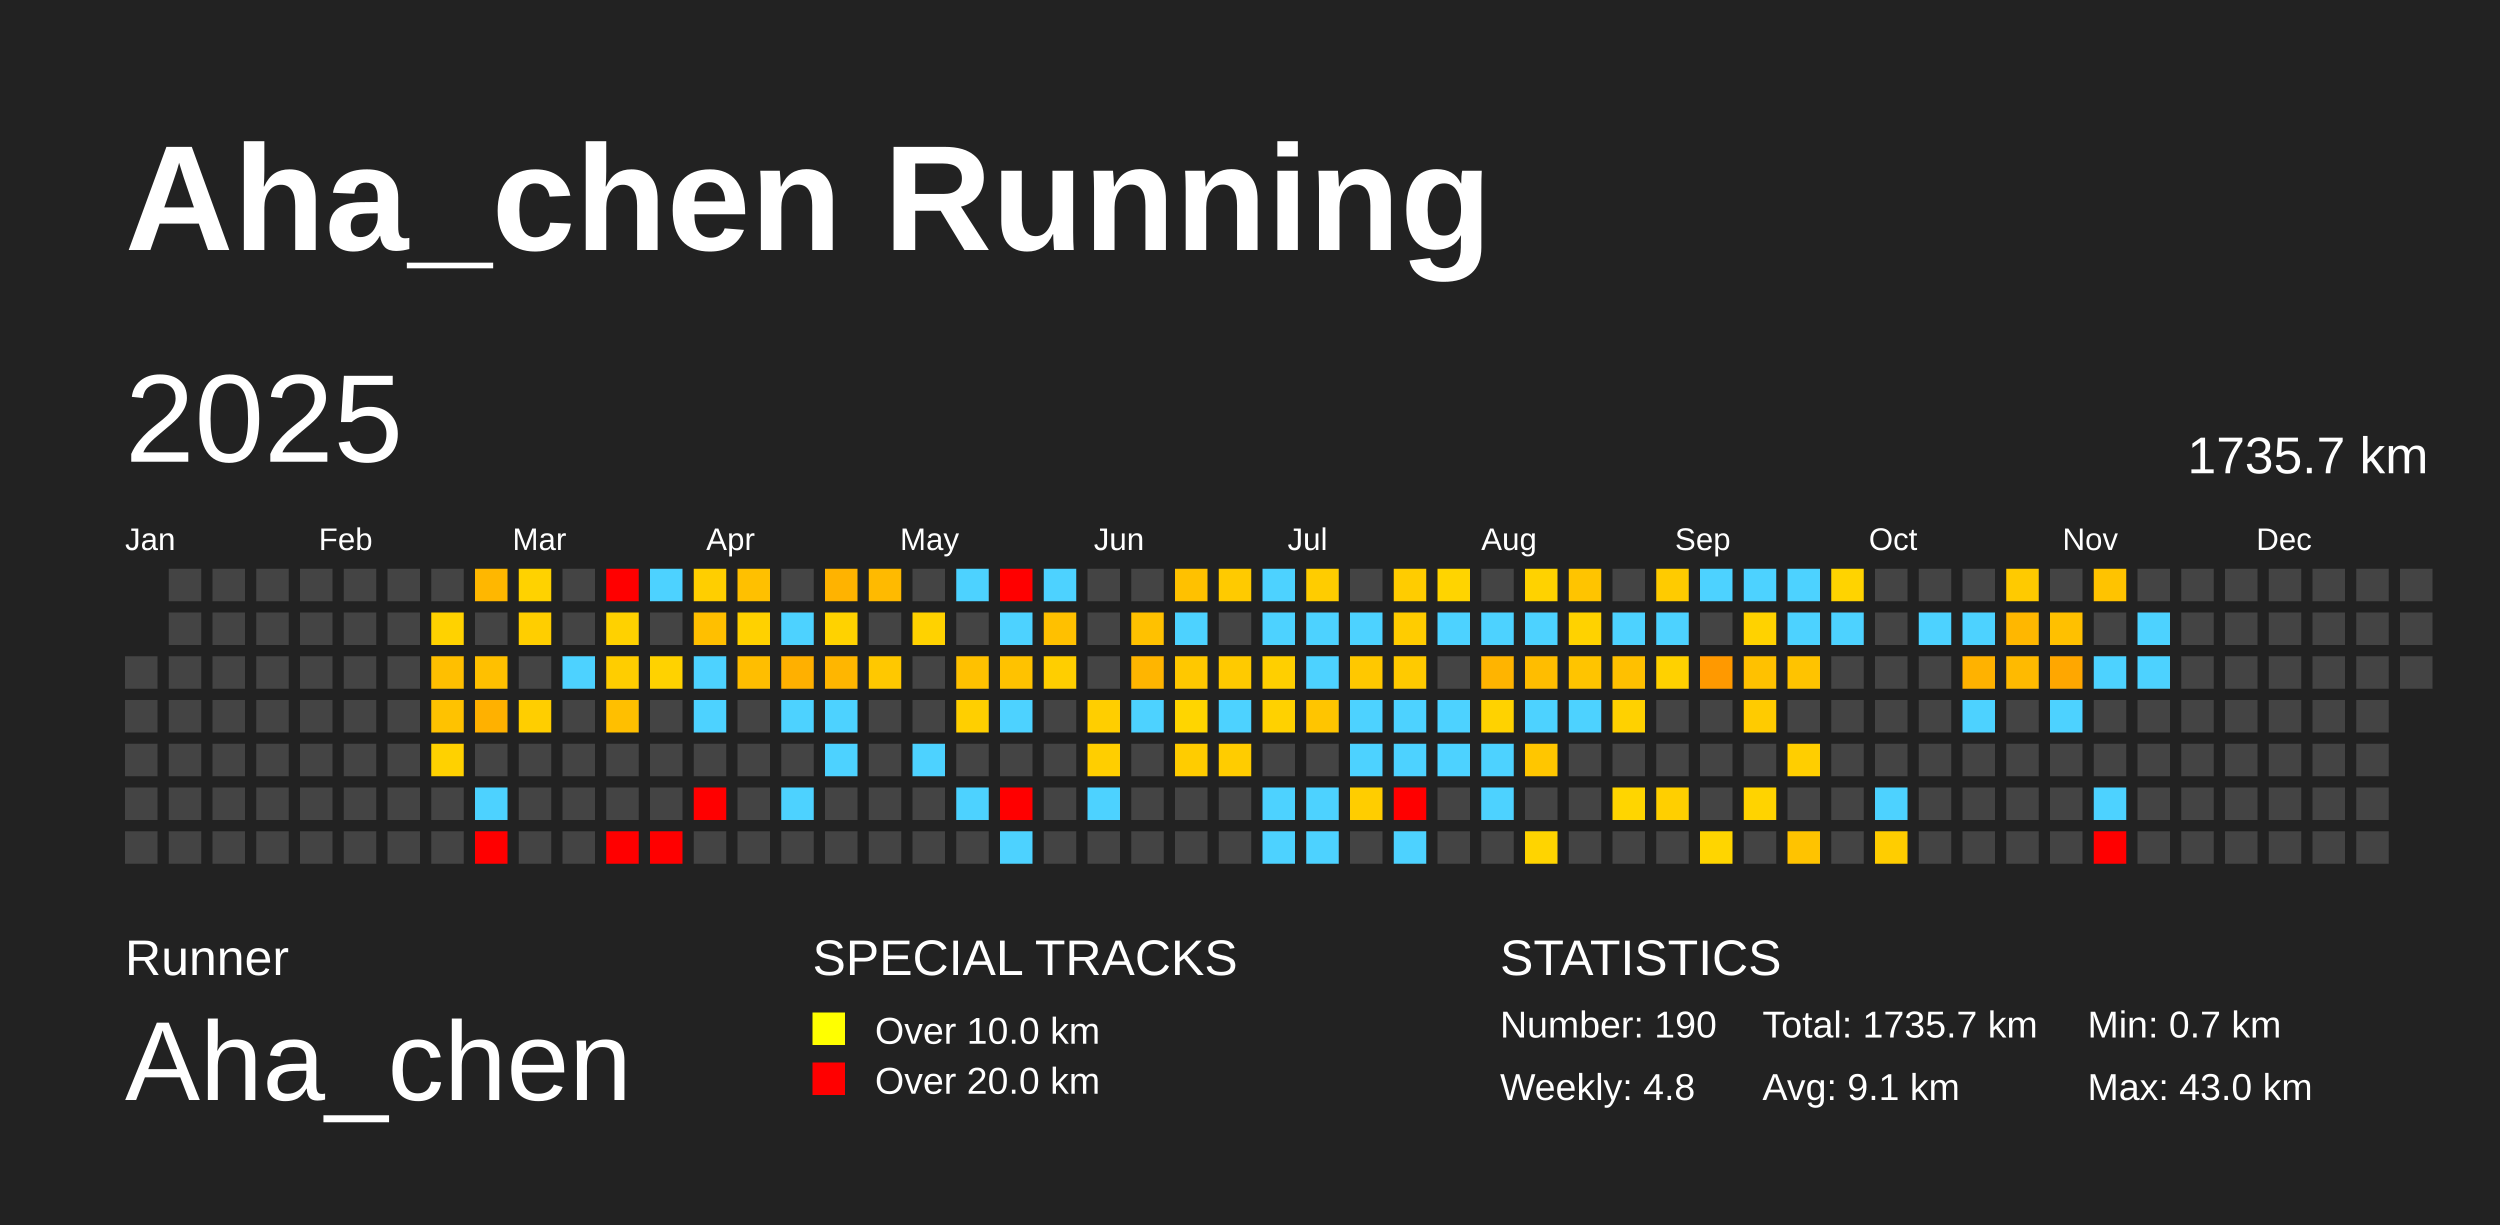
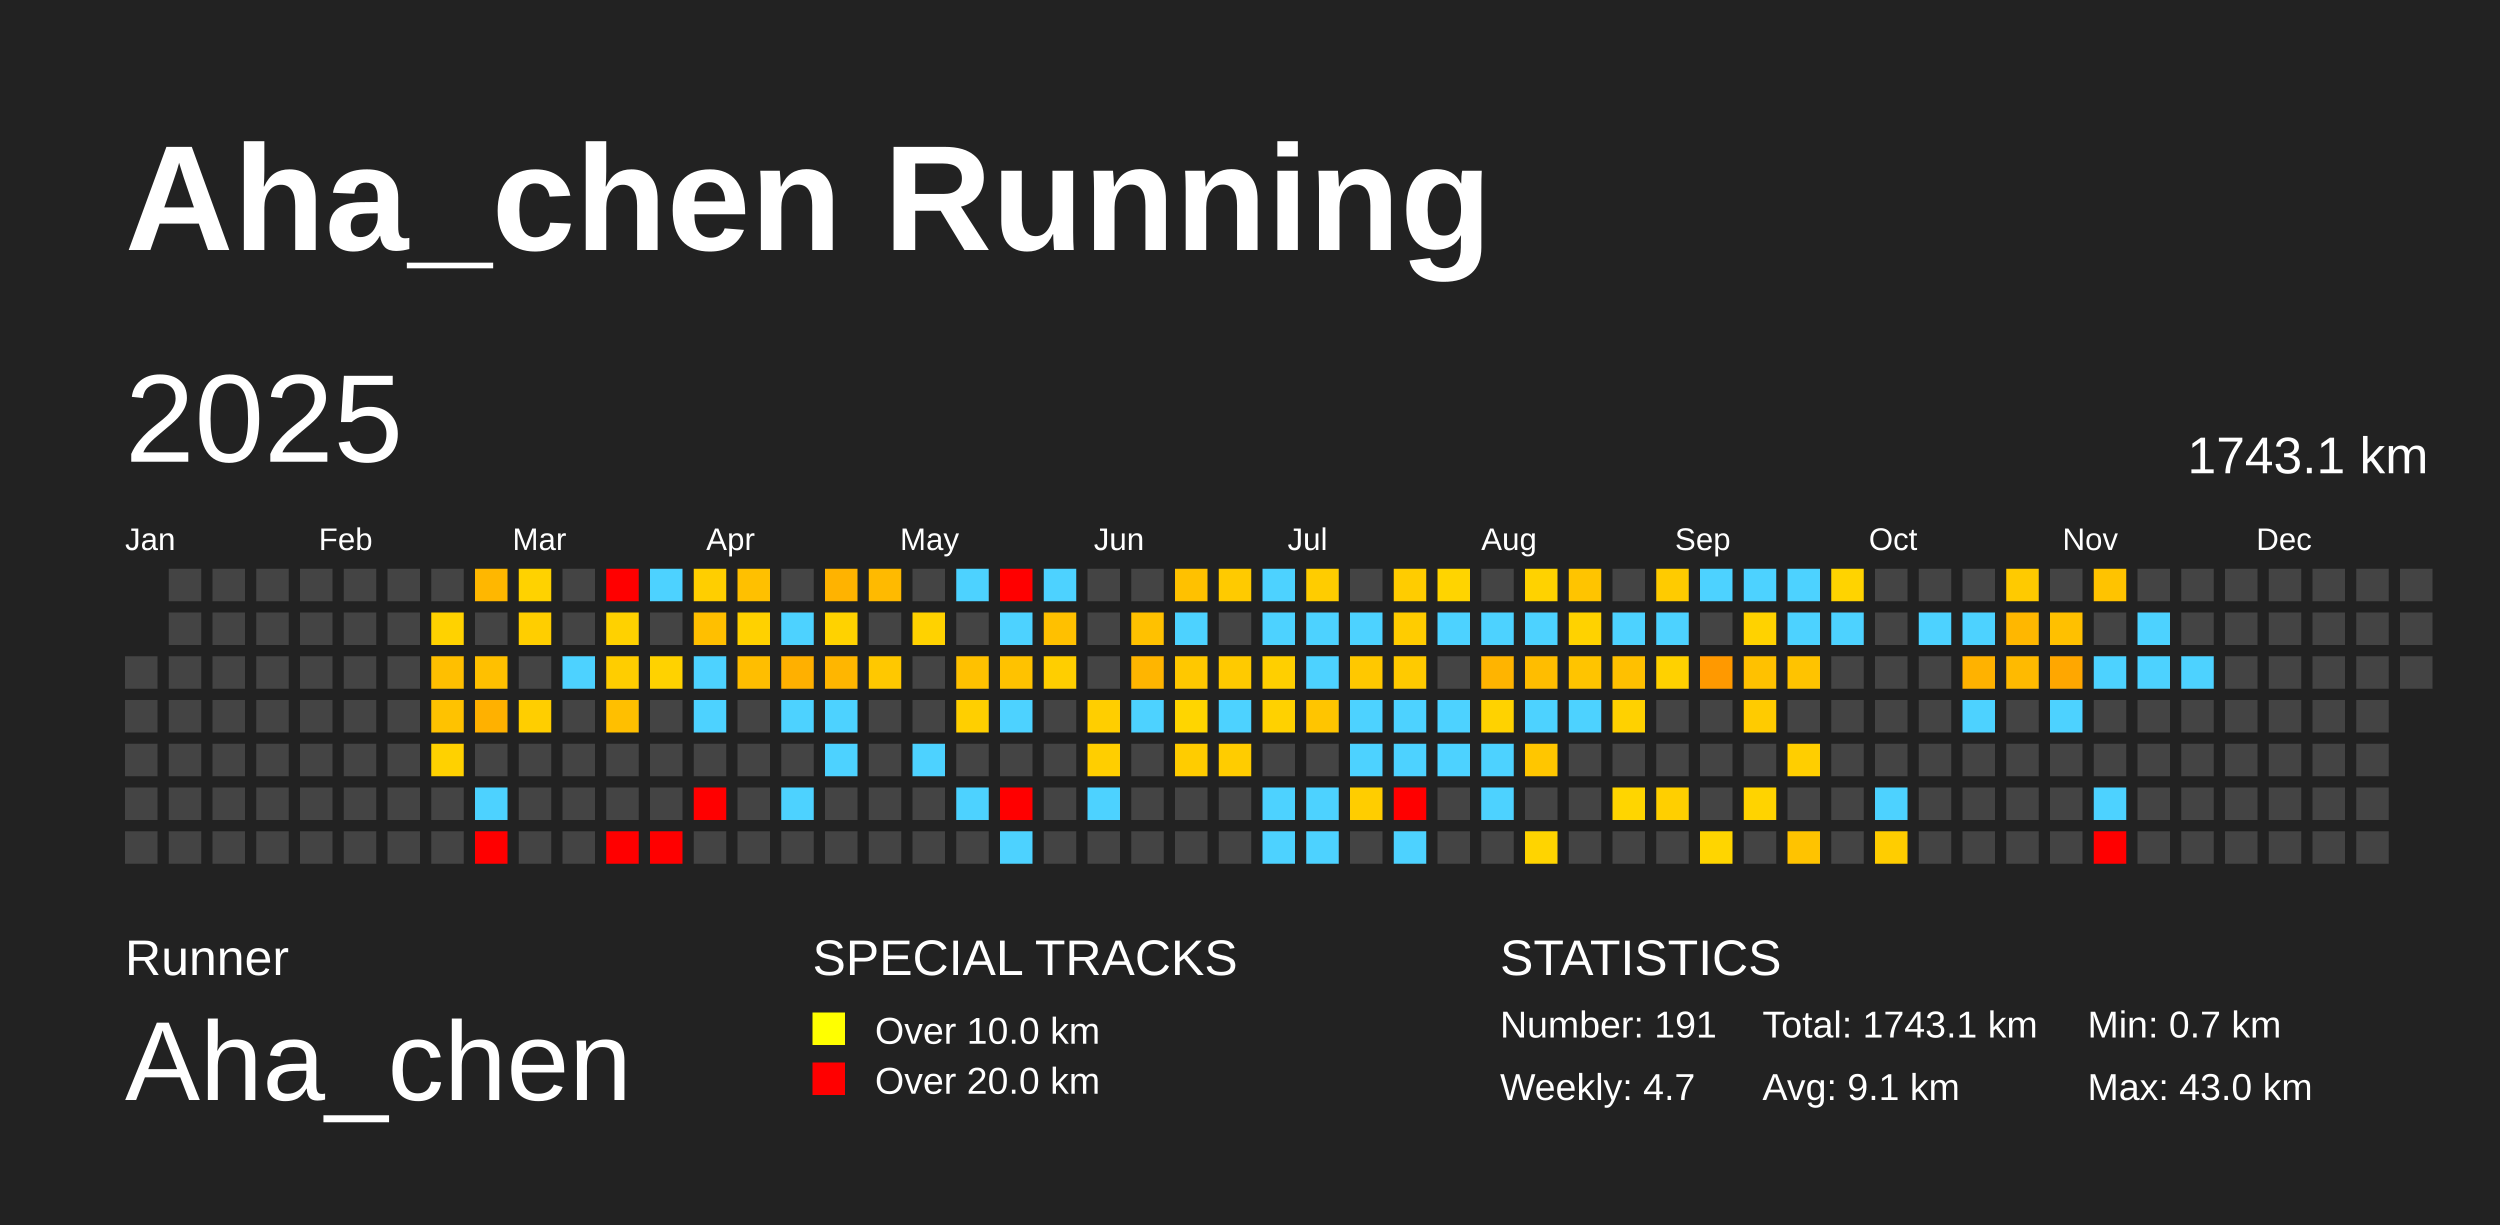
<svg xmlns="http://www.w3.org/2000/svg" baseProfile="full" height="98mm" version="1.1" viewBox="0,0,200,98" width="200mm">
  <defs />
  <rect fill="#222222" height="98" width="200" x="0" y="0" />
  <text fill="#FFFFFF" style="font-size:12px; font-family:Arial; font-weight:bold;" x="10" y="20">Aha_chen Running</text>
  <text fill="#FFFFFF" style="font-size:4px; font-family:Arial" x="10" y="78">Runner</text>
  <text fill="#FFFFFF" style="font-size:9px; font-family:Arial" x="10" y="88">Aha_chen</text>
  <text fill="#FFFFFF" style="font-size:4px; font-family:Arial" x="65" y="78">SPECIAL TRACKS</text>
  <rect fill="yellow" height="2.6" width="2.6" x="65" y="81" />
  <text fill="#FFFFFF" style="font-size:3px; font-family:Arial" x="70" y="83.5">Over 10.0 km</text>
  <rect fill="red" height="2.6" width="2.6" x="65" y="85" />
  <text fill="#FFFFFF" style="font-size:3px; font-family:Arial" x="70" y="87.5">Over 20.0 km</text>
  <text fill="#FFFFFF" style="font-size:4px; font-family:Arial" x="120" y="78">STATISTICS</text>
-   <text fill="#FFFFFF" style="font-size:3px; font-family:Arial" x="120" y="83">Number: 190</text>
-   <text fill="#FFFFFF" style="font-size:3px; font-family:Arial" x="120" y="88">Weekly: 4.8</text>
-   <text fill="#FFFFFF" style="font-size:3px; font-family:Arial" x="141" y="83">Total: 1735.7 km</text>
+   <text fill="#FFFFFF" style="font-size:3px; font-family:Arial" x="120" y="83">Number: 191</text>
+   <text fill="#FFFFFF" style="font-size:3px; font-family:Arial" x="120" y="88">Weekly: 4.7</text>
+   <text fill="#FFFFFF" style="font-size:3px; font-family:Arial" x="141" y="83">Total: 1743.1 km</text>
  <text fill="#FFFFFF" style="font-size:3px; font-family:Arial" x="141" y="88">Avg: 9.1 km</text>
  <text fill="#FFFFFF" style="font-size:3px; font-family:Arial" x="167" y="83">Min: 0.7 km</text>
  <text fill="#FFFFFF" style="font-size:3px; font-family:Arial" x="167" y="88">Max: 43.0 km</text>
  <text dominant-baseline="hanging" fill="#FFFFFF" style="font-size:10.0px; font-family:Arial;" x="10" y="30">2025</text>
-   <text dominant-baseline="hanging" fill="#FFFFFF" style="font-size:4.125px; font-family:Arial;" x="175" y="35">1735.7 km</text>
+   <text dominant-baseline="hanging" fill="#FFFFFF" style="font-size:4.125px; font-family:Arial;" x="175" y="35">1743.1 km</text>
  <text fill="#FFFFFF" style="font-size:2.5px; font-family:Arial" x="10.0" y="44">Jan</text>
  <text fill="#FFFFFF" style="font-size:2.5px; font-family:Arial" x="25.5" y="44">Feb</text>
  <text fill="#FFFFFF" style="font-size:2.5px; font-family:Arial" x="41.0" y="44">Mar</text>
  <text fill="#FFFFFF" style="font-size:2.5px; font-family:Arial" x="56.5" y="44">Apr</text>
  <text fill="#FFFFFF" style="font-size:2.5px; font-family:Arial" x="72.0" y="44">May</text>
  <text fill="#FFFFFF" style="font-size:2.5px; font-family:Arial" x="87.5" y="44">Jun</text>
  <text fill="#FFFFFF" style="font-size:2.5px; font-family:Arial" x="103.0" y="44">Jul</text>
  <text fill="#FFFFFF" style="font-size:2.5px; font-family:Arial" x="118.5" y="44">Aug</text>
  <text fill="#FFFFFF" style="font-size:2.5px; font-family:Arial" x="134.0" y="44">Sep</text>
  <text fill="#FFFFFF" style="font-size:2.5px; font-family:Arial" x="149.5" y="44">Oct</text>
  <text fill="#FFFFFF" style="font-size:2.5px; font-family:Arial" x="165.0" y="44">Nov</text>
  <text fill="#FFFFFF" style="font-size:2.5px; font-family:Arial" x="180.5" y="44">Dec</text>
  <rect fill="#444444" height="2.6" width="2.6" x="10.0" y="52.5" />
  <rect fill="#444444" height="2.6" width="2.6" x="10.0" y="56.0" />
  <rect fill="#444444" height="2.6" width="2.6" x="10.0" y="59.5" />
  <rect fill="#444444" height="2.6" width="2.6" x="10.0" y="63.0" />
  <rect fill="#444444" height="2.6" width="2.6" x="10.0" y="66.5" />
  <rect fill="#444444" height="2.6" width="2.6" x="13.5" y="45.5" />
  <rect fill="#444444" height="2.6" width="2.6" x="13.5" y="49.0" />
  <rect fill="#444444" height="2.6" width="2.6" x="13.5" y="52.5" />
  <rect fill="#444444" height="2.6" width="2.6" x="13.5" y="56.0" />
  <rect fill="#444444" height="2.6" width="2.6" x="13.5" y="59.5" />
  <rect fill="#444444" height="2.6" width="2.6" x="13.5" y="63.0" />
  <rect fill="#444444" height="2.6" width="2.6" x="13.5" y="66.5" />
  <rect fill="#444444" height="2.6" width="2.6" x="17.0" y="45.5" />
  <rect fill="#444444" height="2.6" width="2.6" x="17.0" y="49.0" />
  <rect fill="#444444" height="2.6" width="2.6" x="17.0" y="52.5" />
  <rect fill="#444444" height="2.6" width="2.6" x="17.0" y="56.0" />
  <rect fill="#444444" height="2.6" width="2.6" x="17.0" y="59.5" />
  <rect fill="#444444" height="2.6" width="2.6" x="17.0" y="63.0" />
  <rect fill="#444444" height="2.6" width="2.6" x="17.0" y="66.5" />
  <rect fill="#444444" height="2.6" width="2.6" x="20.5" y="45.5" />
  <rect fill="#444444" height="2.6" width="2.6" x="20.5" y="49.0" />
  <rect fill="#444444" height="2.6" width="2.6" x="20.5" y="52.5" />
  <rect fill="#444444" height="2.6" width="2.6" x="20.5" y="56.0" />
  <rect fill="#444444" height="2.6" width="2.6" x="20.5" y="59.5" />
  <rect fill="#444444" height="2.6" width="2.6" x="20.5" y="63.0" />
  <rect fill="#444444" height="2.6" width="2.6" x="20.5" y="66.5" />
  <rect fill="#444444" height="2.6" width="2.6" x="24.0" y="45.5" />
  <rect fill="#444444" height="2.6" width="2.6" x="24.0" y="49.0" />
  <rect fill="#444444" height="2.6" width="2.6" x="24.0" y="52.5" />
  <rect fill="#444444" height="2.6" width="2.6" x="24.0" y="56.0" />
  <rect fill="#444444" height="2.6" width="2.6" x="24.0" y="59.5" />
  <rect fill="#444444" height="2.6" width="2.6" x="24.0" y="63.0" />
  <rect fill="#444444" height="2.6" width="2.6" x="24.0" y="66.5" />
  <rect fill="#444444" height="2.6" width="2.6" x="27.5" y="45.5" />
  <rect fill="#444444" height="2.6" width="2.6" x="27.5" y="49.0" />
  <rect fill="#444444" height="2.6" width="2.6" x="27.5" y="52.5" />
  <rect fill="#444444" height="2.6" width="2.6" x="27.5" y="56.0" />
  <rect fill="#444444" height="2.6" width="2.6" x="27.5" y="59.5" />
  <rect fill="#444444" height="2.6" width="2.6" x="27.5" y="63.0" />
  <rect fill="#444444" height="2.6" width="2.6" x="27.5" y="66.5" />
  <rect fill="#444444" height="2.6" width="2.6" x="31.0" y="45.5" />
  <rect fill="#444444" height="2.6" width="2.6" x="31.0" y="49.0" />
  <rect fill="#444444" height="2.6" width="2.6" x="31.0" y="52.5" />
  <rect fill="#444444" height="2.6" width="2.6" x="31.0" y="56.0" />
  <rect fill="#444444" height="2.6" width="2.6" x="31.0" y="59.5" />
  <rect fill="#444444" height="2.6" width="2.6" x="31.0" y="63.0" />
  <rect fill="#444444" height="2.6" width="2.6" x="31.0" y="66.5" />
  <rect fill="#444444" height="2.6" width="2.6" x="34.5" y="45.5" />
  <rect fill="#ffd200" height="2.6" width="2.6" x="34.5" y="49.0" />
  <rect fill="#ffbf00" height="2.6" width="2.6" x="34.5" y="52.5" />
  <rect fill="#ffc200" height="2.6" width="2.6" x="34.5" y="56.0" />
  <rect fill="#ffd100" height="2.6" width="2.6" x="34.5" y="59.5" />
  <rect fill="#444444" height="2.6" width="2.6" x="34.5" y="63.0" />
  <rect fill="#444444" height="2.6" width="2.6" x="34.5" y="66.5" />
  <rect fill="#ffb700" height="2.6" width="2.6" x="38.0" y="45.5" />
  <rect fill="#444444" height="2.6" width="2.6" x="38.0" y="49.0" />
  <rect fill="#ffc000" height="2.6" width="2.6" x="38.0" y="52.5" />
  <rect fill="#ffb100" height="2.6" width="2.6" x="38.0" y="56.0" />
  <rect fill="#444444" height="2.6" width="2.6" x="38.0" y="59.5" />
  <rect fill="#4dd2ff" height="2.6" width="2.6" x="38.0" y="63.0" />
  <rect fill="red" height="2.6" width="2.6" x="38.0" y="66.5" />
  <rect fill="#ffd200" height="2.6" width="2.6" x="41.5" y="45.5" />
  <rect fill="#ffce00" height="2.6" width="2.6" x="41.5" y="49.0" />
  <rect fill="#444444" height="2.6" width="2.6" x="41.5" y="52.5" />
  <rect fill="#ffce00" height="2.6" width="2.6" x="41.5" y="56.0" />
  <rect fill="#444444" height="2.6" width="2.6" x="41.5" y="59.5" />
  <rect fill="#444444" height="2.6" width="2.6" x="41.5" y="63.0" />
  <rect fill="#444444" height="2.6" width="2.6" x="41.5" y="66.5" />
  <rect fill="#444444" height="2.6" width="2.6" x="45.0" y="45.5" />
  <rect fill="#444444" height="2.6" width="2.6" x="45.0" y="49.0" />
  <rect fill="#4dd2ff" height="2.6" width="2.6" x="45.0" y="52.5" />
  <rect fill="#444444" height="2.6" width="2.6" x="45.0" y="56.0" />
  <rect fill="#444444" height="2.6" width="2.6" x="45.0" y="59.5" />
  <rect fill="#444444" height="2.6" width="2.6" x="45.0" y="63.0" />
  <rect fill="#444444" height="2.6" width="2.6" x="45.0" y="66.5" />
  <rect fill="red" height="2.6" width="2.6" x="48.5" y="45.5" />
  <rect fill="#ffd100" height="2.6" width="2.6" x="48.5" y="49.0" />
  <rect fill="#ffcd00" height="2.6" width="2.6" x="48.5" y="52.5" />
  <rect fill="#ffbf00" height="2.6" width="2.6" x="48.5" y="56.0" />
  <rect fill="#444444" height="2.6" width="2.6" x="48.5" y="59.5" />
  <rect fill="#444444" height="2.6" width="2.6" x="48.5" y="63.0" />
  <rect fill="red" height="2.6" width="2.6" x="48.5" y="66.5" />
  <rect fill="#4dd2ff" height="2.6" width="2.6" x="52.0" y="45.5" />
  <rect fill="#444444" height="2.6" width="2.6" x="52.0" y="49.0" />
  <rect fill="#ffd200" height="2.6" width="2.6" x="52.0" y="52.5" />
  <rect fill="#444444" height="2.6" width="2.6" x="52.0" y="56.0" />
  <rect fill="#444444" height="2.6" width="2.6" x="52.0" y="59.5" />
  <rect fill="#444444" height="2.6" width="2.6" x="52.0" y="63.0" />
  <rect fill="red" height="2.6" width="2.6" x="52.0" y="66.5" />
  <rect fill="#ffce00" height="2.6" width="2.6" x="55.5" y="45.5" />
  <rect fill="#ffbf00" height="2.6" width="2.6" x="55.5" y="49.0" />
  <rect fill="#4dd2ff" height="2.6" width="2.6" x="55.5" y="52.5" />
  <rect fill="#4dd2ff" height="2.6" width="2.6" x="55.5" y="56.0" />
  <rect fill="#444444" height="2.6" width="2.6" x="55.5" y="59.5" />
  <rect fill="red" height="2.6" width="2.6" x="55.5" y="63.0" />
  <rect fill="#444444" height="2.6" width="2.6" x="55.5" y="66.5" />
  <rect fill="#ffc000" height="2.6" width="2.6" x="59.0" y="45.5" />
  <rect fill="#ffd100" height="2.6" width="2.6" x="59.0" y="49.0" />
  <rect fill="#ffbe00" height="2.6" width="2.6" x="59.0" y="52.5" />
  <rect fill="#444444" height="2.6" width="2.6" x="59.0" y="56.0" />
  <rect fill="#444444" height="2.6" width="2.6" x="59.0" y="59.5" />
  <rect fill="#444444" height="2.6" width="2.6" x="59.0" y="63.0" />
  <rect fill="#444444" height="2.6" width="2.6" x="59.0" y="66.5" />
  <rect fill="#444444" height="2.6" width="2.6" x="62.5" y="45.5" />
  <rect fill="#4dd2ff" height="2.6" width="2.6" x="62.5" y="49.0" />
  <rect fill="#ffb000" height="2.6" width="2.6" x="62.5" y="52.5" />
  <rect fill="#4dd2ff" height="2.6" width="2.6" x="62.5" y="56.0" />
  <rect fill="#444444" height="2.6" width="2.6" x="62.5" y="59.5" />
  <rect fill="#4dd2ff" height="2.6" width="2.6" x="62.5" y="63.0" />
  <rect fill="#444444" height="2.6" width="2.6" x="62.5" y="66.5" />
  <rect fill="#ffb300" height="2.6" width="2.6" x="66.0" y="45.5" />
  <rect fill="#ffd200" height="2.6" width="2.6" x="66.0" y="49.0" />
  <rect fill="#ffb600" height="2.6" width="2.6" x="66.0" y="52.5" />
  <rect fill="#4dd2ff" height="2.6" width="2.6" x="66.0" y="56.0" />
  <rect fill="#4dd2ff" height="2.6" width="2.6" x="66.0" y="59.5" />
  <rect fill="#444444" height="2.6" width="2.6" x="66.0" y="63.0" />
  <rect fill="#444444" height="2.6" width="2.6" x="66.0" y="66.5" />
  <rect fill="#ffba00" height="2.6" width="2.6" x="69.5" y="45.5" />
  <rect fill="#444444" height="2.6" width="2.6" x="69.5" y="49.0" />
  <rect fill="#ffc800" height="2.6" width="2.6" x="69.5" y="52.5" />
  <rect fill="#444444" height="2.6" width="2.6" x="69.5" y="56.0" />
  <rect fill="#444444" height="2.6" width="2.6" x="69.5" y="59.5" />
  <rect fill="#444444" height="2.6" width="2.6" x="69.5" y="63.0" />
  <rect fill="#444444" height="2.6" width="2.6" x="69.5" y="66.5" />
  <rect fill="#444444" height="2.6" width="2.6" x="73.0" y="45.5" />
  <rect fill="#ffd200" height="2.6" width="2.6" x="73.0" y="49.0" />
  <rect fill="#444444" height="2.6" width="2.6" x="73.0" y="52.5" />
  <rect fill="#444444" height="2.6" width="2.6" x="73.0" y="56.0" />
  <rect fill="#4dd2ff" height="2.6" width="2.6" x="73.0" y="59.5" />
  <rect fill="#444444" height="2.6" width="2.6" x="73.0" y="63.0" />
  <rect fill="#444444" height="2.6" width="2.6" x="73.0" y="66.5" />
  <rect fill="#4dd2ff" height="2.6" width="2.6" x="76.5" y="45.5" />
  <rect fill="#444444" height="2.6" width="2.6" x="76.5" y="49.0" />
  <rect fill="#ffc100" height="2.6" width="2.6" x="76.5" y="52.5" />
  <rect fill="#ffcf00" height="2.6" width="2.6" x="76.5" y="56.0" />
  <rect fill="#444444" height="2.6" width="2.6" x="76.5" y="59.5" />
  <rect fill="#4dd2ff" height="2.6" width="2.6" x="76.5" y="63.0" />
  <rect fill="#444444" height="2.6" width="2.6" x="76.5" y="66.5" />
  <rect fill="red" height="2.6" width="2.6" x="80.0" y="45.5" />
  <rect fill="#4dd2ff" height="2.6" width="2.6" x="80.0" y="49.0" />
  <rect fill="#ffc200" height="2.6" width="2.6" x="80.0" y="52.5" />
  <rect fill="#4dd2ff" height="2.6" width="2.6" x="80.0" y="56.0" />
  <rect fill="#444444" height="2.6" width="2.6" x="80.0" y="59.5" />
  <rect fill="red" height="2.6" width="2.6" x="80.0" y="63.0" />
  <rect fill="#4dd2ff" height="2.6" width="2.6" x="80.0" y="66.5" />
  <rect fill="#4dd2ff" height="2.6" width="2.6" x="83.5" y="45.5" />
  <rect fill="#ffc000" height="2.6" width="2.6" x="83.5" y="49.0" />
  <rect fill="#ffce00" height="2.6" width="2.6" x="83.5" y="52.5" />
  <rect fill="#444444" height="2.6" width="2.6" x="83.5" y="56.0" />
  <rect fill="#444444" height="2.6" width="2.6" x="83.5" y="59.5" />
  <rect fill="#444444" height="2.6" width="2.6" x="83.5" y="63.0" />
  <rect fill="#444444" height="2.6" width="2.6" x="83.5" y="66.5" />
  <rect fill="#444444" height="2.6" width="2.6" x="87.0" y="45.5" />
  <rect fill="#444444" height="2.6" width="2.6" x="87.0" y="49.0" />
  <rect fill="#444444" height="2.6" width="2.6" x="87.0" y="52.5" />
  <rect fill="#ffce00" height="2.6" width="2.6" x="87.0" y="56.0" />
  <rect fill="#ffce00" height="2.6" width="2.6" x="87.0" y="59.5" />
  <rect fill="#4dd2ff" height="2.6" width="2.6" x="87.0" y="63.0" />
  <rect fill="#444444" height="2.6" width="2.6" x="87.0" y="66.5" />
  <rect fill="#444444" height="2.6" width="2.6" x="90.5" y="45.5" />
  <rect fill="#ffc100" height="2.6" width="2.6" x="90.5" y="49.0" />
  <rect fill="#ffb500" height="2.6" width="2.6" x="90.5" y="52.5" />
  <rect fill="#4dd2ff" height="2.6" width="2.6" x="90.5" y="56.0" />
  <rect fill="#444444" height="2.6" width="2.6" x="90.5" y="59.5" />
  <rect fill="#444444" height="2.6" width="2.6" x="90.5" y="63.0" />
  <rect fill="#444444" height="2.6" width="2.6" x="90.5" y="66.5" />
  <rect fill="#ffc100" height="2.6" width="2.6" x="94.0" y="45.5" />
  <rect fill="#4dd2ff" height="2.6" width="2.6" x="94.0" y="49.0" />
  <rect fill="#ffc800" height="2.6" width="2.6" x="94.0" y="52.5" />
  <rect fill="#ffd500" height="2.6" width="2.6" x="94.0" y="56.0" />
  <rect fill="#ffcc00" height="2.6" width="2.6" x="94.0" y="59.5" />
  <rect fill="#444444" height="2.6" width="2.6" x="94.0" y="63.0" />
  <rect fill="#444444" height="2.6" width="2.6" x="94.0" y="66.5" />
  <rect fill="#ffca00" height="2.6" width="2.6" x="97.5" y="45.5" />
  <rect fill="#444444" height="2.6" width="2.6" x="97.5" y="49.0" />
  <rect fill="#ffca00" height="2.6" width="2.6" x="97.5" y="52.5" />
  <rect fill="#4dd2ff" height="2.6" width="2.6" x="97.5" y="56.0" />
  <rect fill="#ffcc00" height="2.6" width="2.6" x="97.5" y="59.5" />
  <rect fill="#444444" height="2.6" width="2.6" x="97.5" y="63.0" />
  <rect fill="#444444" height="2.6" width="2.6" x="97.5" y="66.5" />
  <rect fill="#4dd2ff" height="2.6" width="2.6" x="101.0" y="45.5" />
  <rect fill="#4dd2ff" height="2.6" width="2.6" x="101.0" y="49.0" />
  <rect fill="#ffcf00" height="2.6" width="2.6" x="101.0" y="52.5" />
  <rect fill="#ffd100" height="2.6" width="2.6" x="101.0" y="56.0" />
  <rect fill="#444444" height="2.6" width="2.6" x="101.0" y="59.5" />
  <rect fill="#4dd2ff" height="2.6" width="2.6" x="101.0" y="63.0" />
  <rect fill="#4dd2ff" height="2.6" width="2.6" x="101.0" y="66.5" />
  <rect fill="#ffcc00" height="2.6" width="2.6" x="104.5" y="45.5" />
  <rect fill="#4dd2ff" height="2.6" width="2.6" x="104.5" y="49.0" />
  <rect fill="#4dd2ff" height="2.6" width="2.6" x="104.5" y="52.5" />
  <rect fill="#ffc500" height="2.6" width="2.6" x="104.5" y="56.0" />
  <rect fill="#444444" height="2.6" width="2.6" x="104.5" y="59.5" />
  <rect fill="#4dd2ff" height="2.6" width="2.6" x="104.5" y="63.0" />
  <rect fill="#4dd2ff" height="2.6" width="2.6" x="104.5" y="66.5" />
  <rect fill="#444444" height="2.6" width="2.6" x="108.0" y="45.5" />
  <rect fill="#4dd2ff" height="2.6" width="2.6" x="108.0" y="49.0" />
  <rect fill="#ffc800" height="2.6" width="2.6" x="108.0" y="52.5" />
  <rect fill="#4dd2ff" height="2.6" width="2.6" x="108.0" y="56.0" />
  <rect fill="#4dd2ff" height="2.6" width="2.6" x="108.0" y="59.5" />
  <rect fill="#ffcd00" height="2.6" width="2.6" x="108.0" y="63.0" />
  <rect fill="#444444" height="2.6" width="2.6" x="108.0" y="66.5" />
  <rect fill="#ffcc00" height="2.6" width="2.6" x="111.5" y="45.5" />
  <rect fill="#ffcc00" height="2.6" width="2.6" x="111.5" y="49.0" />
  <rect fill="#ffca00" height="2.6" width="2.6" x="111.5" y="52.5" />
  <rect fill="#4dd2ff" height="2.6" width="2.6" x="111.5" y="56.0" />
  <rect fill="#4dd2ff" height="2.6" width="2.6" x="111.5" y="59.5" />
  <rect fill="red" height="2.6" width="2.6" x="111.5" y="63.0" />
  <rect fill="#4dd2ff" height="2.6" width="2.6" x="111.5" y="66.5" />
  <rect fill="#ffd400" height="2.6" width="2.6" x="115.0" y="45.5" />
  <rect fill="#4dd2ff" height="2.6" width="2.6" x="115.0" y="49.0" />
  <rect fill="#444444" height="2.6" width="2.6" x="115.0" y="52.5" />
  <rect fill="#4dd2ff" height="2.6" width="2.6" x="115.0" y="56.0" />
  <rect fill="#4dd2ff" height="2.6" width="2.6" x="115.0" y="59.5" />
  <rect fill="#444444" height="2.6" width="2.6" x="115.0" y="63.0" />
  <rect fill="#444444" height="2.6" width="2.6" x="115.0" y="66.5" />
  <rect fill="#444444" height="2.6" width="2.6" x="118.5" y="45.5" />
  <rect fill="#4dd2ff" height="2.6" width="2.6" x="118.5" y="49.0" />
  <rect fill="#ffb400" height="2.6" width="2.6" x="118.5" y="52.5" />
  <rect fill="#ffd200" height="2.6" width="2.6" x="118.5" y="56.0" />
  <rect fill="#4dd2ff" height="2.6" width="2.6" x="118.5" y="59.5" />
  <rect fill="#4dd2ff" height="2.6" width="2.6" x="118.5" y="63.0" />
  <rect fill="#444444" height="2.6" width="2.6" x="118.5" y="66.5" />
  <rect fill="#ffd200" height="2.6" width="2.6" x="122.0" y="45.5" />
  <rect fill="#4dd2ff" height="2.6" width="2.6" x="122.0" y="49.0" />
  <rect fill="#ffbd00" height="2.6" width="2.6" x="122.0" y="52.5" />
  <rect fill="#4dd2ff" height="2.6" width="2.6" x="122.0" y="56.0" />
  <rect fill="#ffc600" height="2.6" width="2.6" x="122.0" y="59.5" />
  <rect fill="#444444" height="2.6" width="2.6" x="122.0" y="63.0" />
  <rect fill="#ffd400" height="2.6" width="2.6" x="122.0" y="66.5" />
  <rect fill="#ffc400" height="2.6" width="2.6" x="125.5" y="45.5" />
  <rect fill="#ffd200" height="2.6" width="2.6" x="125.5" y="49.0" />
  <rect fill="#ffc400" height="2.6" width="2.6" x="125.5" y="52.5" />
  <rect fill="#4dd2ff" height="2.6" width="2.6" x="125.5" y="56.0" />
  <rect fill="#444444" height="2.6" width="2.6" x="125.5" y="59.5" />
  <rect fill="#444444" height="2.6" width="2.6" x="125.5" y="63.0" />
  <rect fill="#444444" height="2.6" width="2.6" x="125.5" y="66.5" />
  <rect fill="#444444" height="2.6" width="2.6" x="129.0" y="45.5" />
  <rect fill="#4dd2ff" height="2.6" width="2.6" x="129.0" y="49.0" />
  <rect fill="#ffc000" height="2.6" width="2.6" x="129.0" y="52.5" />
  <rect fill="#ffd100" height="2.6" width="2.6" x="129.0" y="56.0" />
  <rect fill="#444444" height="2.6" width="2.6" x="129.0" y="59.5" />
  <rect fill="#ffd500" height="2.6" width="2.6" x="129.0" y="63.0" />
  <rect fill="#444444" height="2.6" width="2.6" x="129.0" y="66.5" />
  <rect fill="#ffcb00" height="2.6" width="2.6" x="132.5" y="45.5" />
  <rect fill="#4dd2ff" height="2.6" width="2.6" x="132.5" y="49.0" />
  <rect fill="#ffd100" height="2.6" width="2.6" x="132.5" y="52.5" />
  <rect fill="#444444" height="2.6" width="2.6" x="132.5" y="56.0" />
  <rect fill="#444444" height="2.6" width="2.6" x="132.5" y="59.5" />
  <rect fill="#ffcf00" height="2.6" width="2.6" x="132.5" y="63.0" />
  <rect fill="#444444" height="2.6" width="2.6" x="132.5" y="66.5" />
  <rect fill="#4dd2ff" height="2.6" width="2.6" x="136.0" y="45.5" />
  <rect fill="#444444" height="2.6" width="2.6" x="136.0" y="49.0" />
  <rect fill="#ff9900" height="2.6" width="2.6" x="136.0" y="52.5" />
  <rect fill="#444444" height="2.6" width="2.6" x="136.0" y="56.0" />
  <rect fill="#444444" height="2.6" width="2.6" x="136.0" y="59.5" />
  <rect fill="#444444" height="2.6" width="2.6" x="136.0" y="63.0" />
  <rect fill="#ffd500" height="2.6" width="2.6" x="136.0" y="66.5" />
  <rect fill="#4dd2ff" height="2.6" width="2.6" x="139.5" y="45.5" />
  <rect fill="#ffd200" height="2.6" width="2.6" x="139.5" y="49.0" />
  <rect fill="#ffc100" height="2.6" width="2.6" x="139.5" y="52.5" />
  <rect fill="#ffcb00" height="2.6" width="2.6" x="139.5" y="56.0" />
  <rect fill="#444444" height="2.6" width="2.6" x="139.5" y="59.5" />
  <rect fill="#ffd300" height="2.6" width="2.6" x="139.5" y="63.0" />
  <rect fill="#444444" height="2.6" width="2.6" x="139.5" y="66.5" />
  <rect fill="#4dd2ff" height="2.6" width="2.6" x="143.0" y="45.5" />
  <rect fill="#4dd2ff" height="2.6" width="2.6" x="143.0" y="49.0" />
  <rect fill="#ffc300" height="2.6" width="2.6" x="143.0" y="52.5" />
  <rect fill="#444444" height="2.6" width="2.6" x="143.0" y="56.0" />
  <rect fill="#ffce00" height="2.6" width="2.6" x="143.0" y="59.5" />
  <rect fill="#444444" height="2.6" width="2.6" x="143.0" y="63.0" />
  <rect fill="#ffc300" height="2.6" width="2.6" x="143.0" y="66.5" />
  <rect fill="#ffd300" height="2.6" width="2.6" x="146.5" y="45.5" />
  <rect fill="#4dd2ff" height="2.6" width="2.6" x="146.5" y="49.0" />
  <rect fill="#444444" height="2.6" width="2.6" x="146.5" y="52.5" />
  <rect fill="#444444" height="2.6" width="2.6" x="146.5" y="56.0" />
  <rect fill="#444444" height="2.6" width="2.6" x="146.5" y="59.5" />
  <rect fill="#444444" height="2.6" width="2.6" x="146.5" y="63.0" />
  <rect fill="#444444" height="2.6" width="2.6" x="146.5" y="66.5" />
  <rect fill="#444444" height="2.6" width="2.6" x="150.0" y="45.5" />
  <rect fill="#444444" height="2.6" width="2.6" x="150.0" y="49.0" />
  <rect fill="#444444" height="2.6" width="2.6" x="150.0" y="52.5" />
  <rect fill="#444444" height="2.6" width="2.6" x="150.0" y="56.0" />
  <rect fill="#444444" height="2.6" width="2.6" x="150.0" y="59.5" />
  <rect fill="#4dd2ff" height="2.6" width="2.6" x="150.0" y="63.0" />
  <rect fill="#ffcd00" height="2.6" width="2.6" x="150.0" y="66.5" />
  <rect fill="#444444" height="2.6" width="2.6" x="153.5" y="45.5" />
  <rect fill="#4dd2ff" height="2.6" width="2.6" x="153.5" y="49.0" />
  <rect fill="#444444" height="2.6" width="2.6" x="153.5" y="52.5" />
  <rect fill="#444444" height="2.6" width="2.6" x="153.5" y="56.0" />
  <rect fill="#444444" height="2.6" width="2.6" x="153.5" y="59.5" />
  <rect fill="#444444" height="2.6" width="2.6" x="153.5" y="63.0" />
  <rect fill="#444444" height="2.6" width="2.6" x="153.5" y="66.5" />
  <rect fill="#444444" height="2.6" width="2.6" x="157.0" y="45.5" />
  <rect fill="#4dd2ff" height="2.6" width="2.6" x="157.0" y="49.0" />
  <rect fill="#ffb200" height="2.6" width="2.6" x="157.0" y="52.5" />
  <rect fill="#4dd2ff" height="2.6" width="2.6" x="157.0" y="56.0" />
  <rect fill="#444444" height="2.6" width="2.6" x="157.0" y="59.5" />
  <rect fill="#444444" height="2.6" width="2.6" x="157.0" y="63.0" />
  <rect fill="#444444" height="2.6" width="2.6" x="157.0" y="66.5" />
  <rect fill="#ffca00" height="2.6" width="2.6" x="160.5" y="45.5" />
  <rect fill="#ffb700" height="2.6" width="2.6" x="160.5" y="49.0" />
  <rect fill="#ffba00" height="2.6" width="2.6" x="160.5" y="52.5" />
  <rect fill="#444444" height="2.6" width="2.6" x="160.5" y="56.0" />
  <rect fill="#444444" height="2.6" width="2.6" x="160.5" y="59.5" />
  <rect fill="#444444" height="2.6" width="2.6" x="160.5" y="63.0" />
  <rect fill="#444444" height="2.6" width="2.6" x="160.5" y="66.5" />
  <rect fill="#444444" height="2.6" width="2.6" x="164.0" y="45.5" />
  <rect fill="#ffc000" height="2.6" width="2.6" x="164.0" y="49.0" />
  <rect fill="#ffa700" height="2.6" width="2.6" x="164.0" y="52.5" />
  <rect fill="#4dd2ff" height="2.6" width="2.6" x="164.0" y="56.0" />
  <rect fill="#444444" height="2.6" width="2.6" x="164.0" y="59.5" />
  <rect fill="#444444" height="2.6" width="2.6" x="164.0" y="63.0" />
  <rect fill="#444444" height="2.6" width="2.6" x="164.0" y="66.5" />
  <rect fill="#ffc300" height="2.6" width="2.6" x="167.5" y="45.5" />
  <rect fill="#444444" height="2.6" width="2.6" x="167.5" y="49.0" />
  <rect fill="#4dd2ff" height="2.6" width="2.6" x="167.5" y="52.5" />
  <rect fill="#444444" height="2.6" width="2.6" x="167.5" y="56.0" />
  <rect fill="#444444" height="2.6" width="2.6" x="167.5" y="59.5" />
  <rect fill="#4dd2ff" height="2.6" width="2.6" x="167.5" y="63.0" />
  <rect fill="red" height="2.6" width="2.6" x="167.5" y="66.5" />
  <rect fill="#444444" height="2.6" width="2.6" x="171.0" y="45.5" />
  <rect fill="#4dd2ff" height="2.6" width="2.6" x="171.0" y="49.0" />
  <rect fill="#4dd2ff" height="2.6" width="2.6" x="171.0" y="52.5" />
  <rect fill="#444444" height="2.6" width="2.6" x="171.0" y="56.0" />
  <rect fill="#444444" height="2.6" width="2.6" x="171.0" y="59.5" />
  <rect fill="#444444" height="2.6" width="2.6" x="171.0" y="63.0" />
  <rect fill="#444444" height="2.6" width="2.6" x="171.0" y="66.5" />
  <rect fill="#444444" height="2.6" width="2.6" x="174.5" y="45.5" />
  <rect fill="#444444" height="2.6" width="2.6" x="174.5" y="49.0" />
-   <rect fill="#444444" height="2.6" width="2.6" x="174.5" y="52.5" />
+   <rect fill="#4dd2ff" height="2.6" width="2.6" x="174.5" y="52.5" />
  <rect fill="#444444" height="2.6" width="2.6" x="174.5" y="56.0" />
  <rect fill="#444444" height="2.6" width="2.6" x="174.5" y="59.5" />
  <rect fill="#444444" height="2.6" width="2.6" x="174.5" y="63.0" />
  <rect fill="#444444" height="2.6" width="2.6" x="174.5" y="66.5" />
  <rect fill="#444444" height="2.6" width="2.6" x="178.0" y="45.5" />
  <rect fill="#444444" height="2.6" width="2.6" x="178.0" y="49.0" />
  <rect fill="#444444" height="2.6" width="2.6" x="178.0" y="52.5" />
  <rect fill="#444444" height="2.6" width="2.6" x="178.0" y="56.0" />
  <rect fill="#444444" height="2.6" width="2.6" x="178.0" y="59.5" />
  <rect fill="#444444" height="2.6" width="2.6" x="178.0" y="63.0" />
  <rect fill="#444444" height="2.6" width="2.6" x="178.0" y="66.5" />
  <rect fill="#444444" height="2.6" width="2.6" x="181.5" y="45.5" />
  <rect fill="#444444" height="2.6" width="2.6" x="181.5" y="49.0" />
  <rect fill="#444444" height="2.6" width="2.6" x="181.5" y="52.5" />
  <rect fill="#444444" height="2.6" width="2.6" x="181.5" y="56.0" />
  <rect fill="#444444" height="2.6" width="2.6" x="181.5" y="59.5" />
  <rect fill="#444444" height="2.6" width="2.6" x="181.5" y="63.0" />
  <rect fill="#444444" height="2.6" width="2.6" x="181.5" y="66.5" />
  <rect fill="#444444" height="2.6" width="2.6" x="185.0" y="45.5" />
  <rect fill="#444444" height="2.6" width="2.6" x="185.0" y="49.0" />
  <rect fill="#444444" height="2.6" width="2.6" x="185.0" y="52.5" />
  <rect fill="#444444" height="2.6" width="2.6" x="185.0" y="56.0" />
  <rect fill="#444444" height="2.6" width="2.6" x="185.0" y="59.5" />
  <rect fill="#444444" height="2.6" width="2.6" x="185.0" y="63.0" />
  <rect fill="#444444" height="2.6" width="2.6" x="185.0" y="66.5" />
  <rect fill="#444444" height="2.6" width="2.6" x="188.5" y="45.5" />
  <rect fill="#444444" height="2.6" width="2.6" x="188.5" y="49.0" />
  <rect fill="#444444" height="2.6" width="2.6" x="188.5" y="52.5" />
  <rect fill="#444444" height="2.6" width="2.6" x="188.5" y="56.0" />
  <rect fill="#444444" height="2.6" width="2.6" x="188.5" y="59.5" />
  <rect fill="#444444" height="2.6" width="2.6" x="188.5" y="63.0" />
  <rect fill="#444444" height="2.6" width="2.6" x="188.5" y="66.5" />
  <rect fill="#444444" height="2.6" width="2.6" x="192.0" y="45.5" />
  <rect fill="#444444" height="2.6" width="2.6" x="192.0" y="49.0" />
  <rect fill="#444444" height="2.6" width="2.6" x="192.0" y="52.5" />
</svg>
